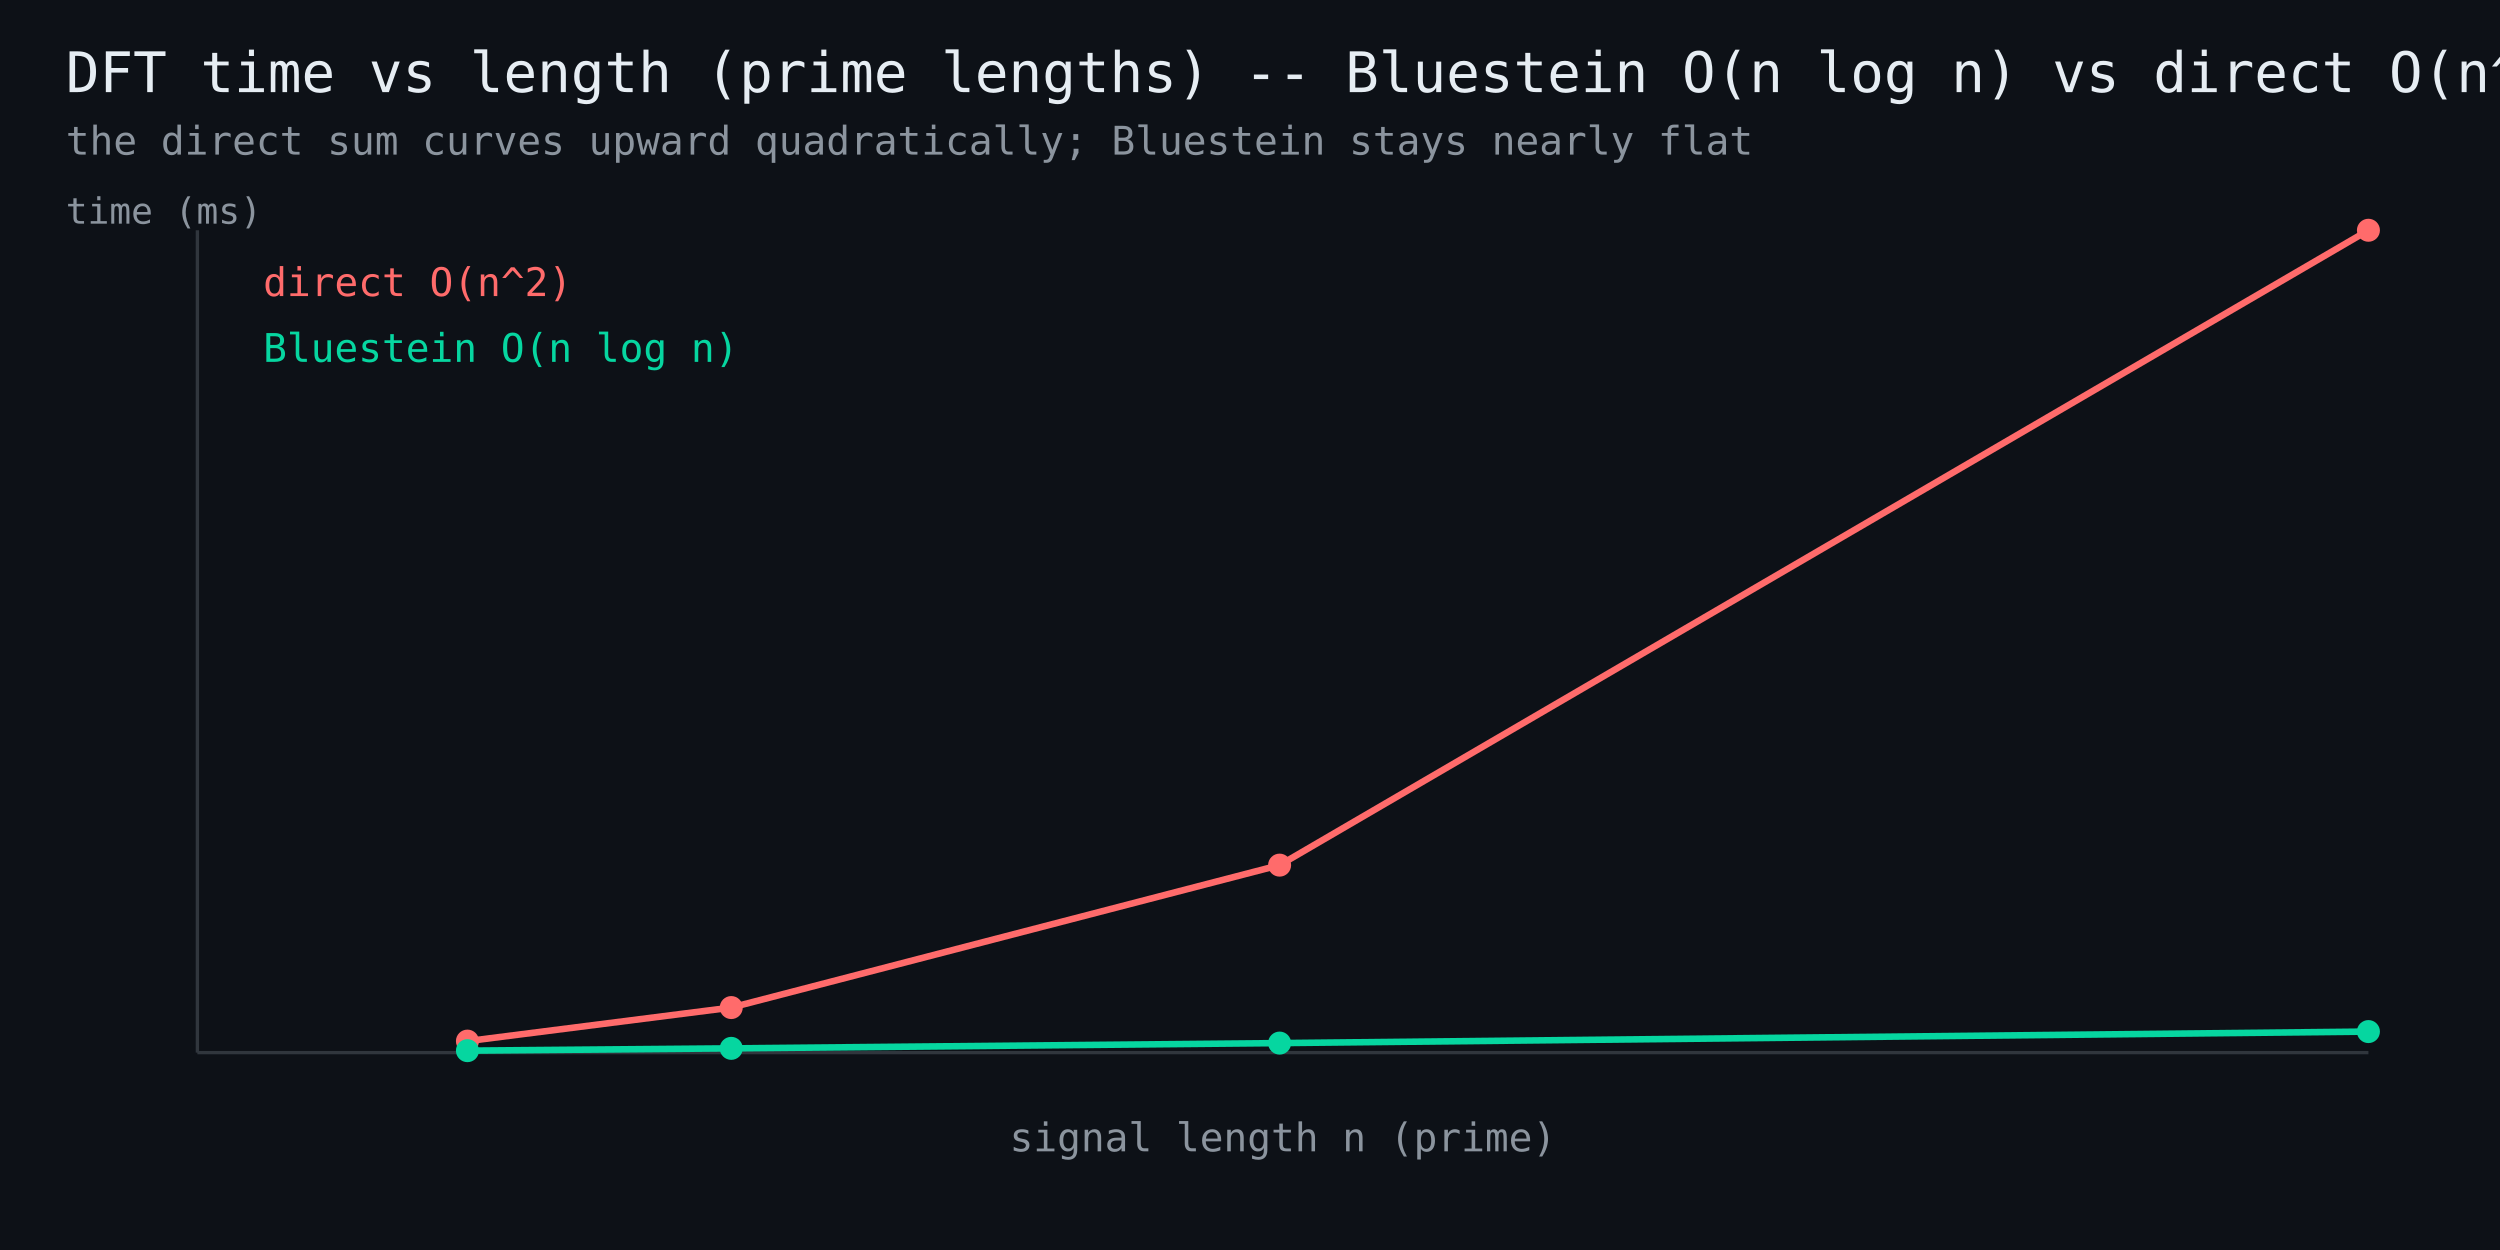
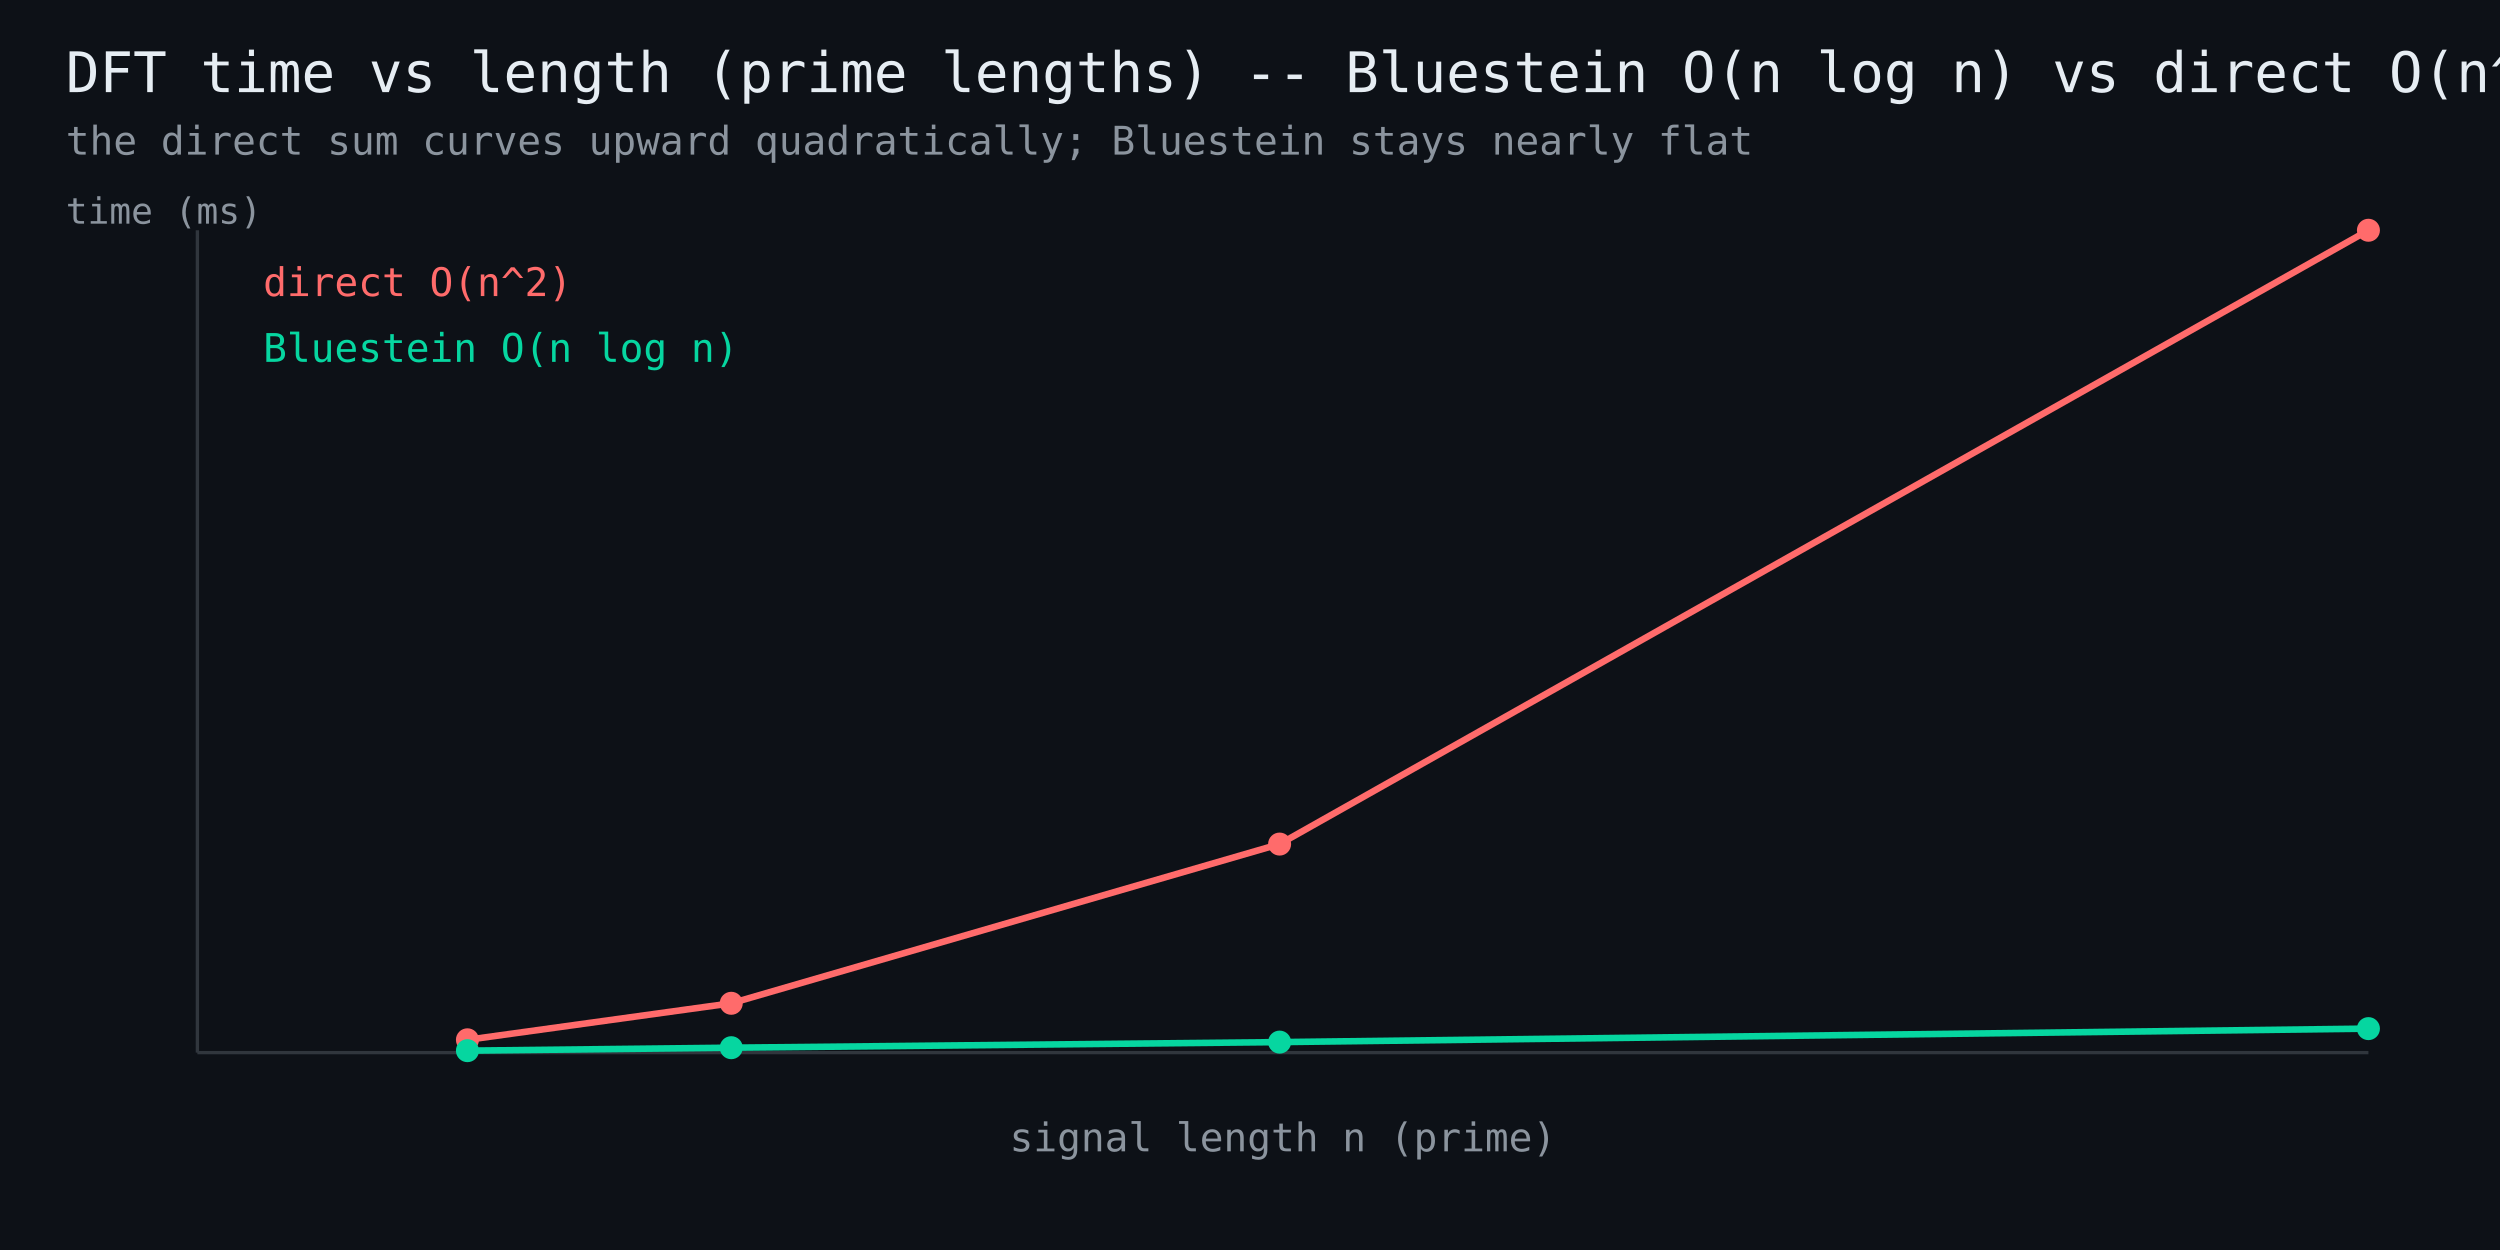
<svg xmlns="http://www.w3.org/2000/svg" width="760" height="380" viewBox="0 0 760 380" font-family="monospace">
  <rect width="760" height="380" fill="#0d1117" />
  <text x="20" y="28" fill="#e6edf3" font-size="17">DFT time vs length (prime lengths) -- Bluestein O(n log n) vs direct O(n^2)</text>
  <text x="20" y="47" fill="#8b949e" font-size="12">the direct sum curves upward quadratically; Bluestein stays nearly flat</text>
  <line x1="60" y1="320" x2="720" y2="320" stroke="#30363d" stroke-width="1" />
  <line x1="60" y1="320" x2="60" y2="70" stroke="#30363d" stroke-width="1" />
-   <polyline points="142.1,316.5 222.3,306.3 389.0,263.0 720.0,70.0" fill="none" stroke="#ff6b6b" stroke-width="2" />
-   <circle cx="142.1" cy="316.5" r="3.5" fill="#ff6b6b" />
-   <circle cx="222.3" cy="306.3" r="3.5" fill="#ff6b6b" />
-   <circle cx="389.0" cy="263.0" r="3.5" fill="#ff6b6b" />
+   <polyline points="142.1,316.1 222.3,305.0 389.0,256.6 720.0,70.0" fill="none" stroke="#ff6b6b" stroke-width="2" />
+   <circle cx="142.1" cy="316.1" r="3.5" fill="#ff6b6b" />
+   <circle cx="222.3" cy="305.0" r="3.5" fill="#ff6b6b" />
+   <circle cx="389.0" cy="256.6" r="3.5" fill="#ff6b6b" />
  <circle cx="720.0" cy="70.0" r="3.5" fill="#ff6b6b" />
  <text x="80" y="90" fill="#ff6b6b" font-size="12">direct O(n^2)</text>
-   <polyline points="142.1,319.4 222.3,318.7 389.0,317.1 720.0,313.6" fill="none" stroke="#06d6a0" stroke-width="2" />
+   <polyline points="142.1,319.4 222.3,318.5 389.0,316.8 720.0,312.7" fill="none" stroke="#06d6a0" stroke-width="2" />
  <circle cx="142.1" cy="319.4" r="3.5" fill="#06d6a0" />
-   <circle cx="222.3" cy="318.7" r="3.5" fill="#06d6a0" />
-   <circle cx="389.0" cy="317.1" r="3.5" fill="#06d6a0" />
-   <circle cx="720.0" cy="313.6" r="3.5" fill="#06d6a0" />
+   <circle cx="222.3" cy="318.5" r="3.5" fill="#06d6a0" />
+   <circle cx="389.0" cy="316.8" r="3.5" fill="#06d6a0" />
+   <circle cx="720.0" cy="312.7" r="3.5" fill="#06d6a0" />
  <text x="80" y="110" fill="#06d6a0" font-size="12">Bluestein O(n log n)</text>
  <text x="390" y="350" fill="#8b949e" font-size="12" text-anchor="middle">signal length n (prime)</text>
  <text x="20" y="68" fill="#8b949e" font-size="11">time (ms)</text>
</svg>
